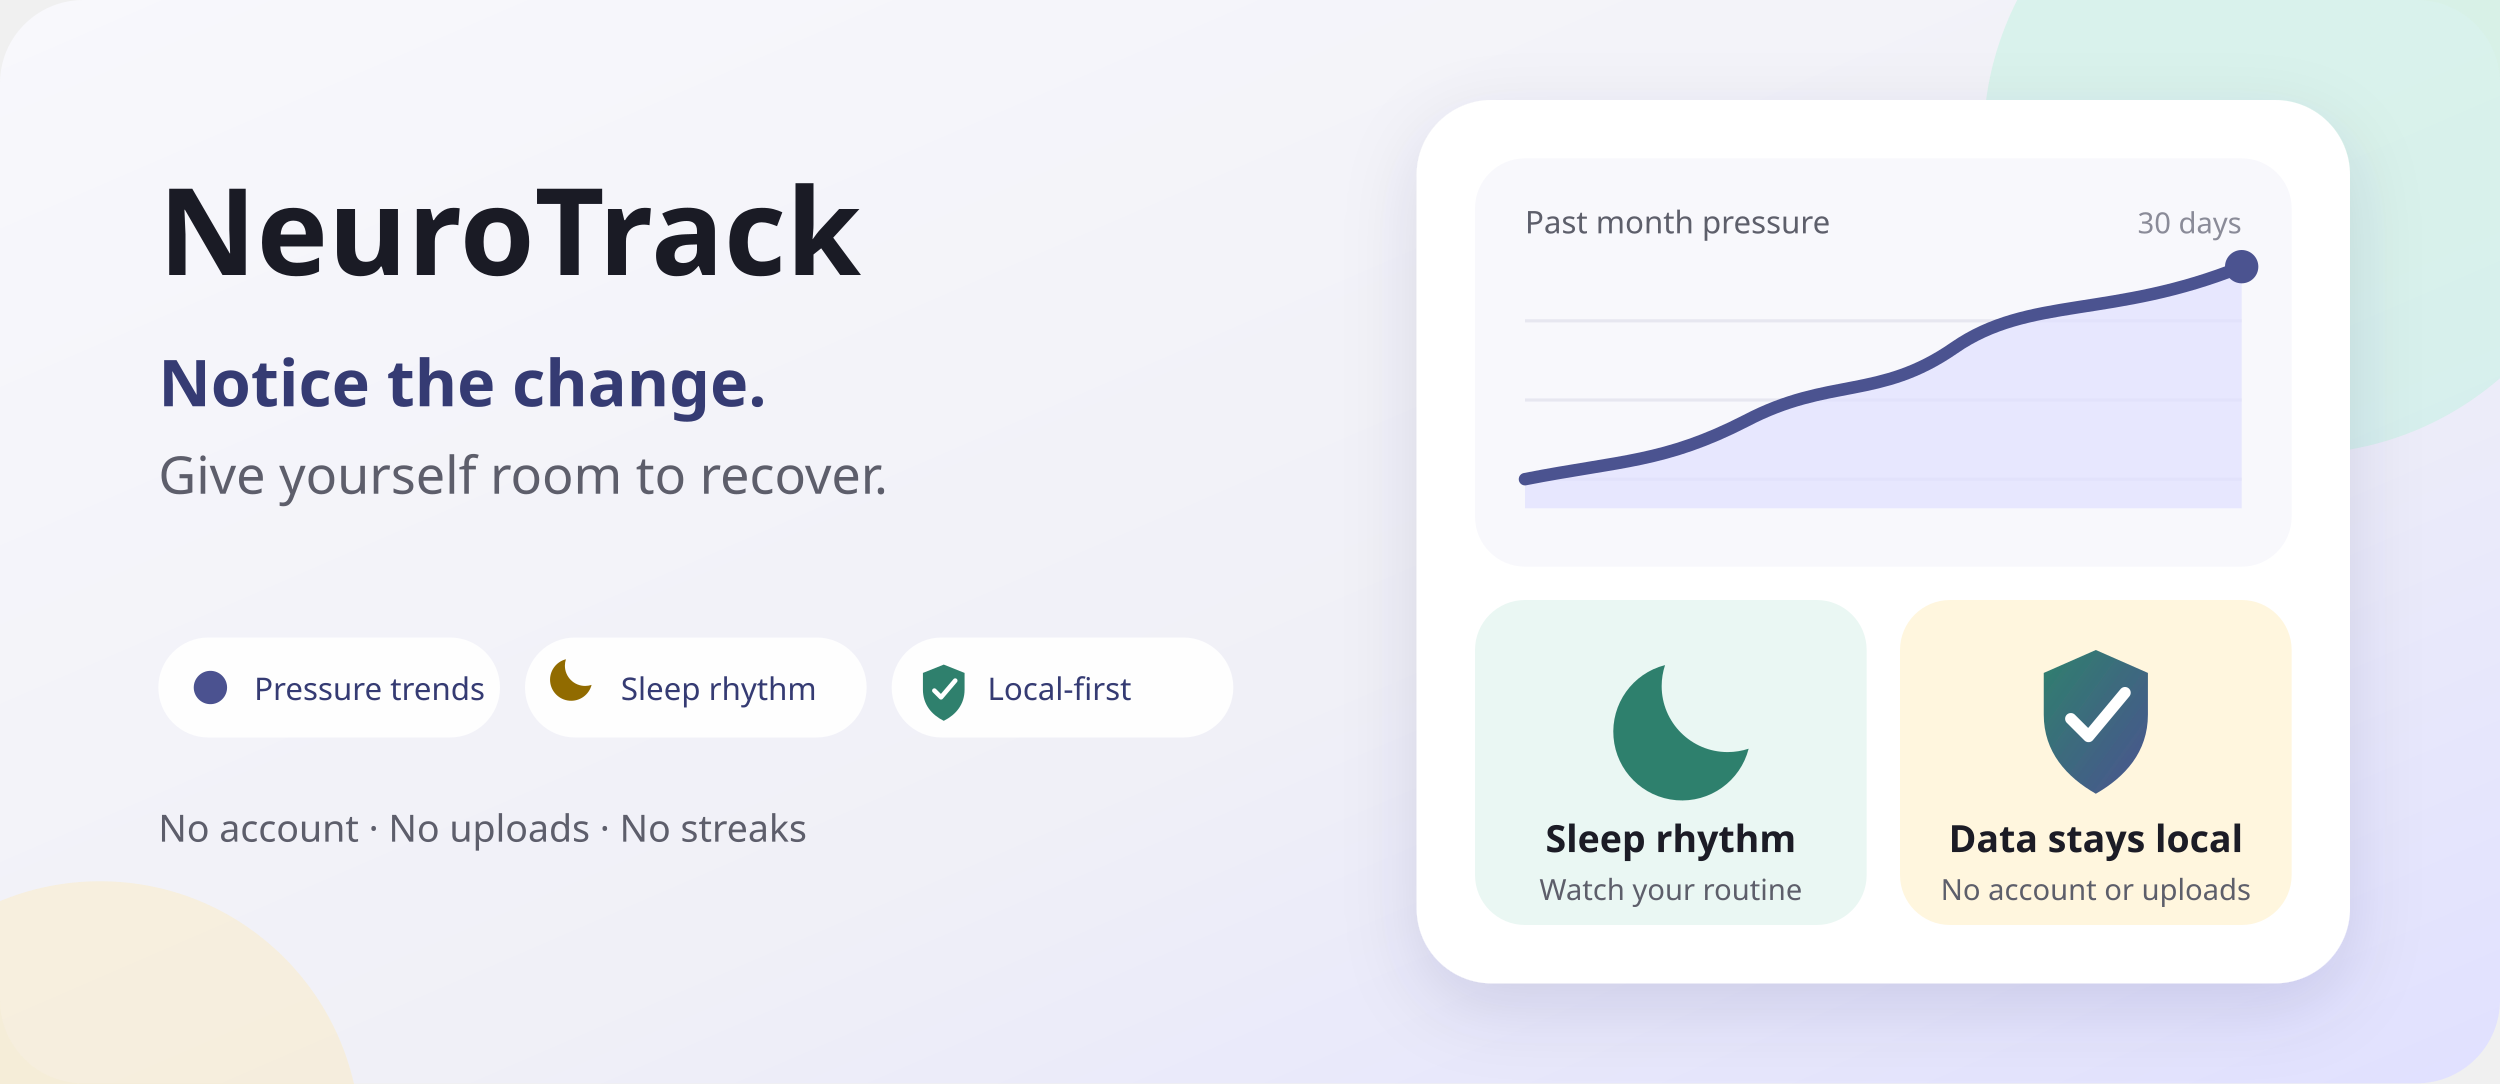
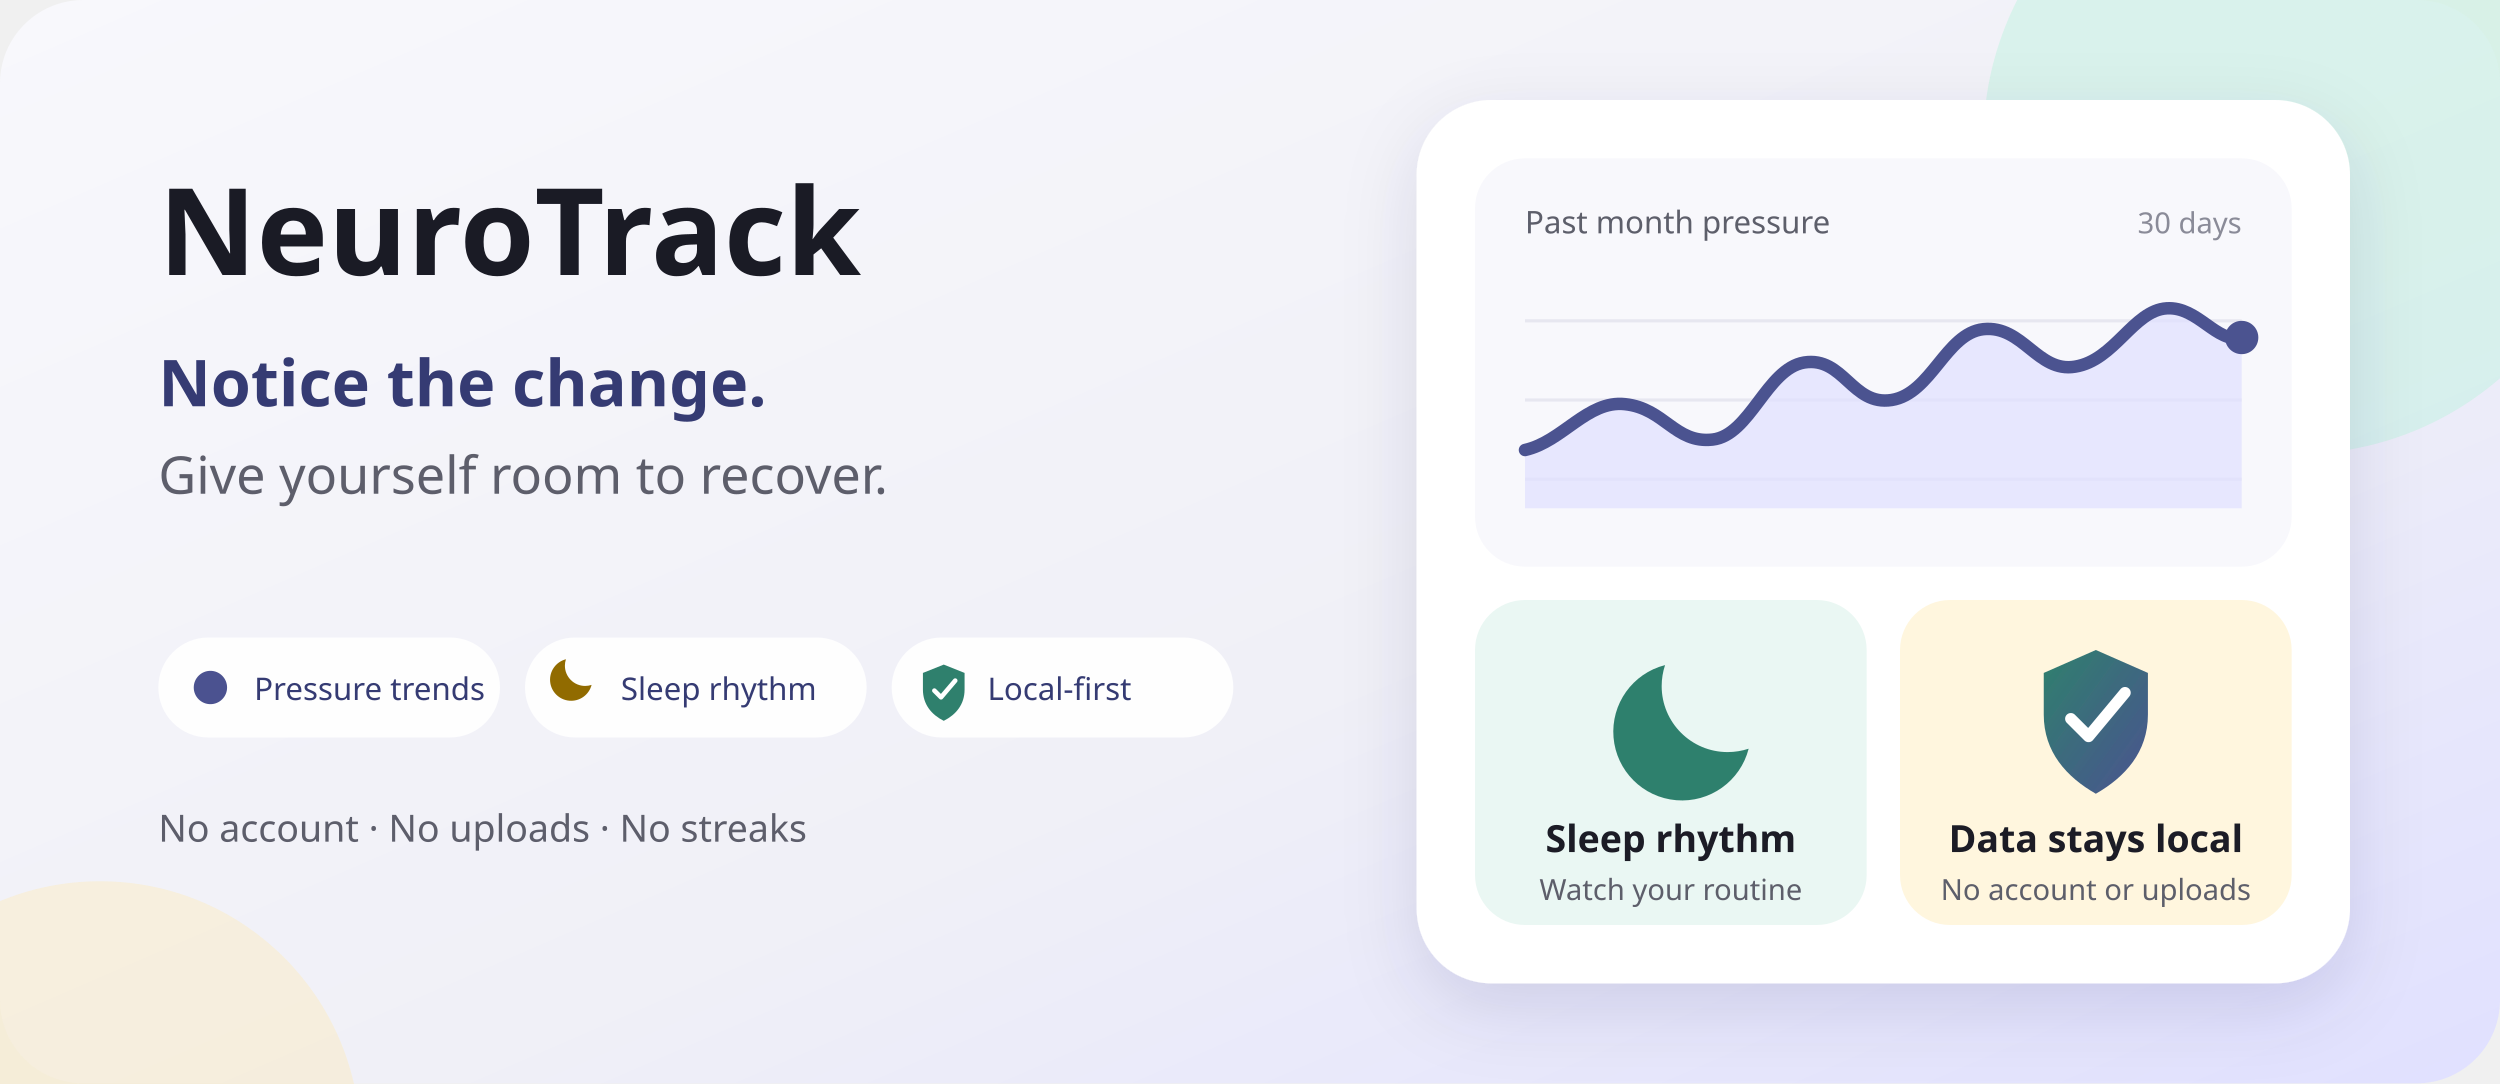
<svg xmlns="http://www.w3.org/2000/svg" width="1200" height="520" viewBox="0 0 1200 520" role="img" aria-labelledby="title desc">
  <defs>
    <linearGradient id="background" x1="0" y1="0" x2="1" y2="1">
      <stop offset="0" stop-color="#F8F8FC" />
      <stop offset="0.58" stop-color="#F0F0F7" />
      <stop offset="1" stop-color="#E0E0FF" />
    </linearGradient>
    <linearGradient id="shield" x1="0" y1="0" x2="1" y2="1">
      <stop offset="0" stop-color="#2F806D" />
      <stop offset="1" stop-color="#4B5290" />
    </linearGradient>
    <filter id="panel-shadow" x="-20%" y="-20%" width="140%" height="150%">
      <feDropShadow dx="0" dy="12" stdDeviation="18" flood-color="#22275B" flood-opacity="0.12" />
    </filter>
  </defs>
  <rect width="1200" height="520" rx="40" fill="url(#background)" />
  <circle cx="1102" cy="68" r="150" fill="#B7F2DB" opacity="0.42" />
  <circle cx="48" cy="548" r="125" fill="#FFE9AE" opacity="0.36" />
  <g transform="translate(76 0)">
    <text x="0" y="132" fill="#1A1B25" font-family="Segoe UI, sans-serif" font-size="58" font-weight="700">NeuroTrack</text>
    <text x="0" y="195" fill="#353B73" font-family="Segoe UI, sans-serif" font-size="31" font-weight="600">Notice the change.</text>
    <text x="0" y="237" fill="#5D5E6B" font-family="Segoe UI, sans-serif" font-size="25">Give yourself room to recover.</text>
    <g transform="translate(0 306)">
      <g>
        <rect width="164" height="48" rx="24" fill="#FFFFFF" opacity="0.9" />
        <circle cx="25" cy="24" r="8" fill="#4B5290" />
        <text x="46" y="30" fill="#353B73" font-family="Segoe UI, sans-serif" font-size="15">Pressure trends</text>
      </g>
      <g transform="translate(176 0)">
        <rect width="164" height="48" rx="24" fill="#FFFFFF" opacity="0.9" />
        <path d="M9.37 5.51A7.35 7.35 0 0 0 9 7.8a7.2 7.2 0 0 0 7.2 7.2 7.35 7.35 0 0 0 2.29-.37A7.5 7.5 0 1 1 9.37 5.51Z" fill="#916B00" transform="translate(7 3) scale(1.35)" />
        <text x="46" y="30" fill="#353B73" font-family="Segoe UI, sans-serif" font-size="15">Sleep rhythm</text>
      </g>
      <g transform="translate(352 0)">
        <rect width="164" height="48" rx="24" fill="#FFFFFF" opacity="0.9" />
        <path d="M25 13l10 4v8c0 7-4 12-10 15-6-3-10-8-10-15v-8l10-4Z" fill="#2F806D" />
        <path d="M20.5 25.5l3.2 3.2 6.8-8" fill="none" stroke="#FFFFFF" stroke-width="2.2" stroke-linecap="round" stroke-linejoin="round" />
        <text x="46" y="30" fill="#353B73" font-family="Segoe UI, sans-serif" font-size="15">Local-first</text>
      </g>
    </g>
    <text x="0" y="404" fill="#5D5E6B" font-family="Segoe UI, sans-serif" font-size="18">No account · No uploads · No streaks</text>
  </g>
  <g transform="translate(680 48)" filter="url(#panel-shadow)">
    <rect width="448" height="424" rx="36" fill="#FFFFFF" />
    <g transform="translate(28 28)">
      <rect width="392" height="196" rx="24" fill="#F8F8FC" />
      <text x="24" y="36" fill="#5D5E6B" font-family="Segoe UI, sans-serif" font-size="15">Past month pressure</text>
      <text x="368" y="36" text-anchor="end" fill="#8A8B98" font-family="Segoe UI, sans-serif" font-size="14">30 days</text>
      <path d="M24 78H368M24 116H368M24 154H368" fill="none" stroke="#E7E7F0" stroke-width="1.5" />
-       <path d="M24 154C70 145 91 146 130 126C170 105 194 116 230 91C266 66 306 77 368 52V168H24Z" fill="#E0E0FF" opacity="0.72" />
-       <path d="M24 154C70 145 91 146 130 126C170 105 194 116 230 91C266 66 306 77 368 52" fill="none" stroke="#4B5290" stroke-width="6" stroke-linecap="round" stroke-linejoin="round" />
-       <circle cx="368" cy="52" r="8" fill="#4B5290" />
+       <path d="M24 140C42 136 54 116 72 118C91 120 96 137 114 135C132 133 140 101 158 98C177 95 181 119 200 116C219 113 226 84 244 82C263 80 270 103 288 100C307 97 316 73 332 72C347 71 356 89 368 86V168H24Z" fill="#E0E0FF" opacity="0.72" />
+       <path d="M24 140C42 136 54 116 72 118C91 120 96 137 114 135C132 133 140 101 158 98C177 95 181 119 200 116C219 113 226 84 244 82C263 80 270 103 288 100C307 97 316 73 332 72C347 71 356 89 368 86" fill="none" stroke="#4B5290" stroke-width="6" stroke-linecap="round" stroke-linejoin="round" />
+       <circle cx="368" cy="86" r="8" fill="#4B5290" />
    </g>
    <g transform="translate(28 240)">
      <rect width="188" height="156" rx="24" fill="#EAF7F3" />
      <path d="M9.37 5.51A7.35 7.35 0 0 0 9 7.8a7.2 7.2 0 0 0 7.2 7.2 7.35 7.35 0 0 0 2.29-.37A7.5 7.5 0 1 1 9.37 5.51Z" fill="#2F806D" transform="translate(50 7) scale(4.4)" />
      <text x="94" y="121" text-anchor="middle" fill="#1A1B25" font-family="Segoe UI, sans-serif" font-size="18" font-weight="600">Sleep rhythm</text>
      <text x="94" y="144" text-anchor="middle" fill="#5D5E6B" font-family="Segoe UI, sans-serif" font-size="14">Watch your routine</text>
    </g>
    <g transform="translate(232 240)">
      <rect width="188" height="156" rx="24" fill="#FFF6DE" />
      <path d="M94 24l25 11v20c0 18-11 30-25 38-14-8-25-20-25-38V35l25-11Z" fill="url(#shield)" />
      <path d="M82 57l8.5 8.5 17.5-21" fill="none" stroke="#FFFFFF" stroke-width="5.5" stroke-linecap="round" stroke-linejoin="round" />
      <text x="94" y="121" text-anchor="middle" fill="#1A1B25" font-family="Segoe UI, sans-serif" font-size="18" font-weight="600">Data stays local</text>
      <text x="94" y="144" text-anchor="middle" fill="#5D5E6B" font-family="Segoe UI, sans-serif" font-size="14">No account or uploads</text>
    </g>
  </g>
</svg>
